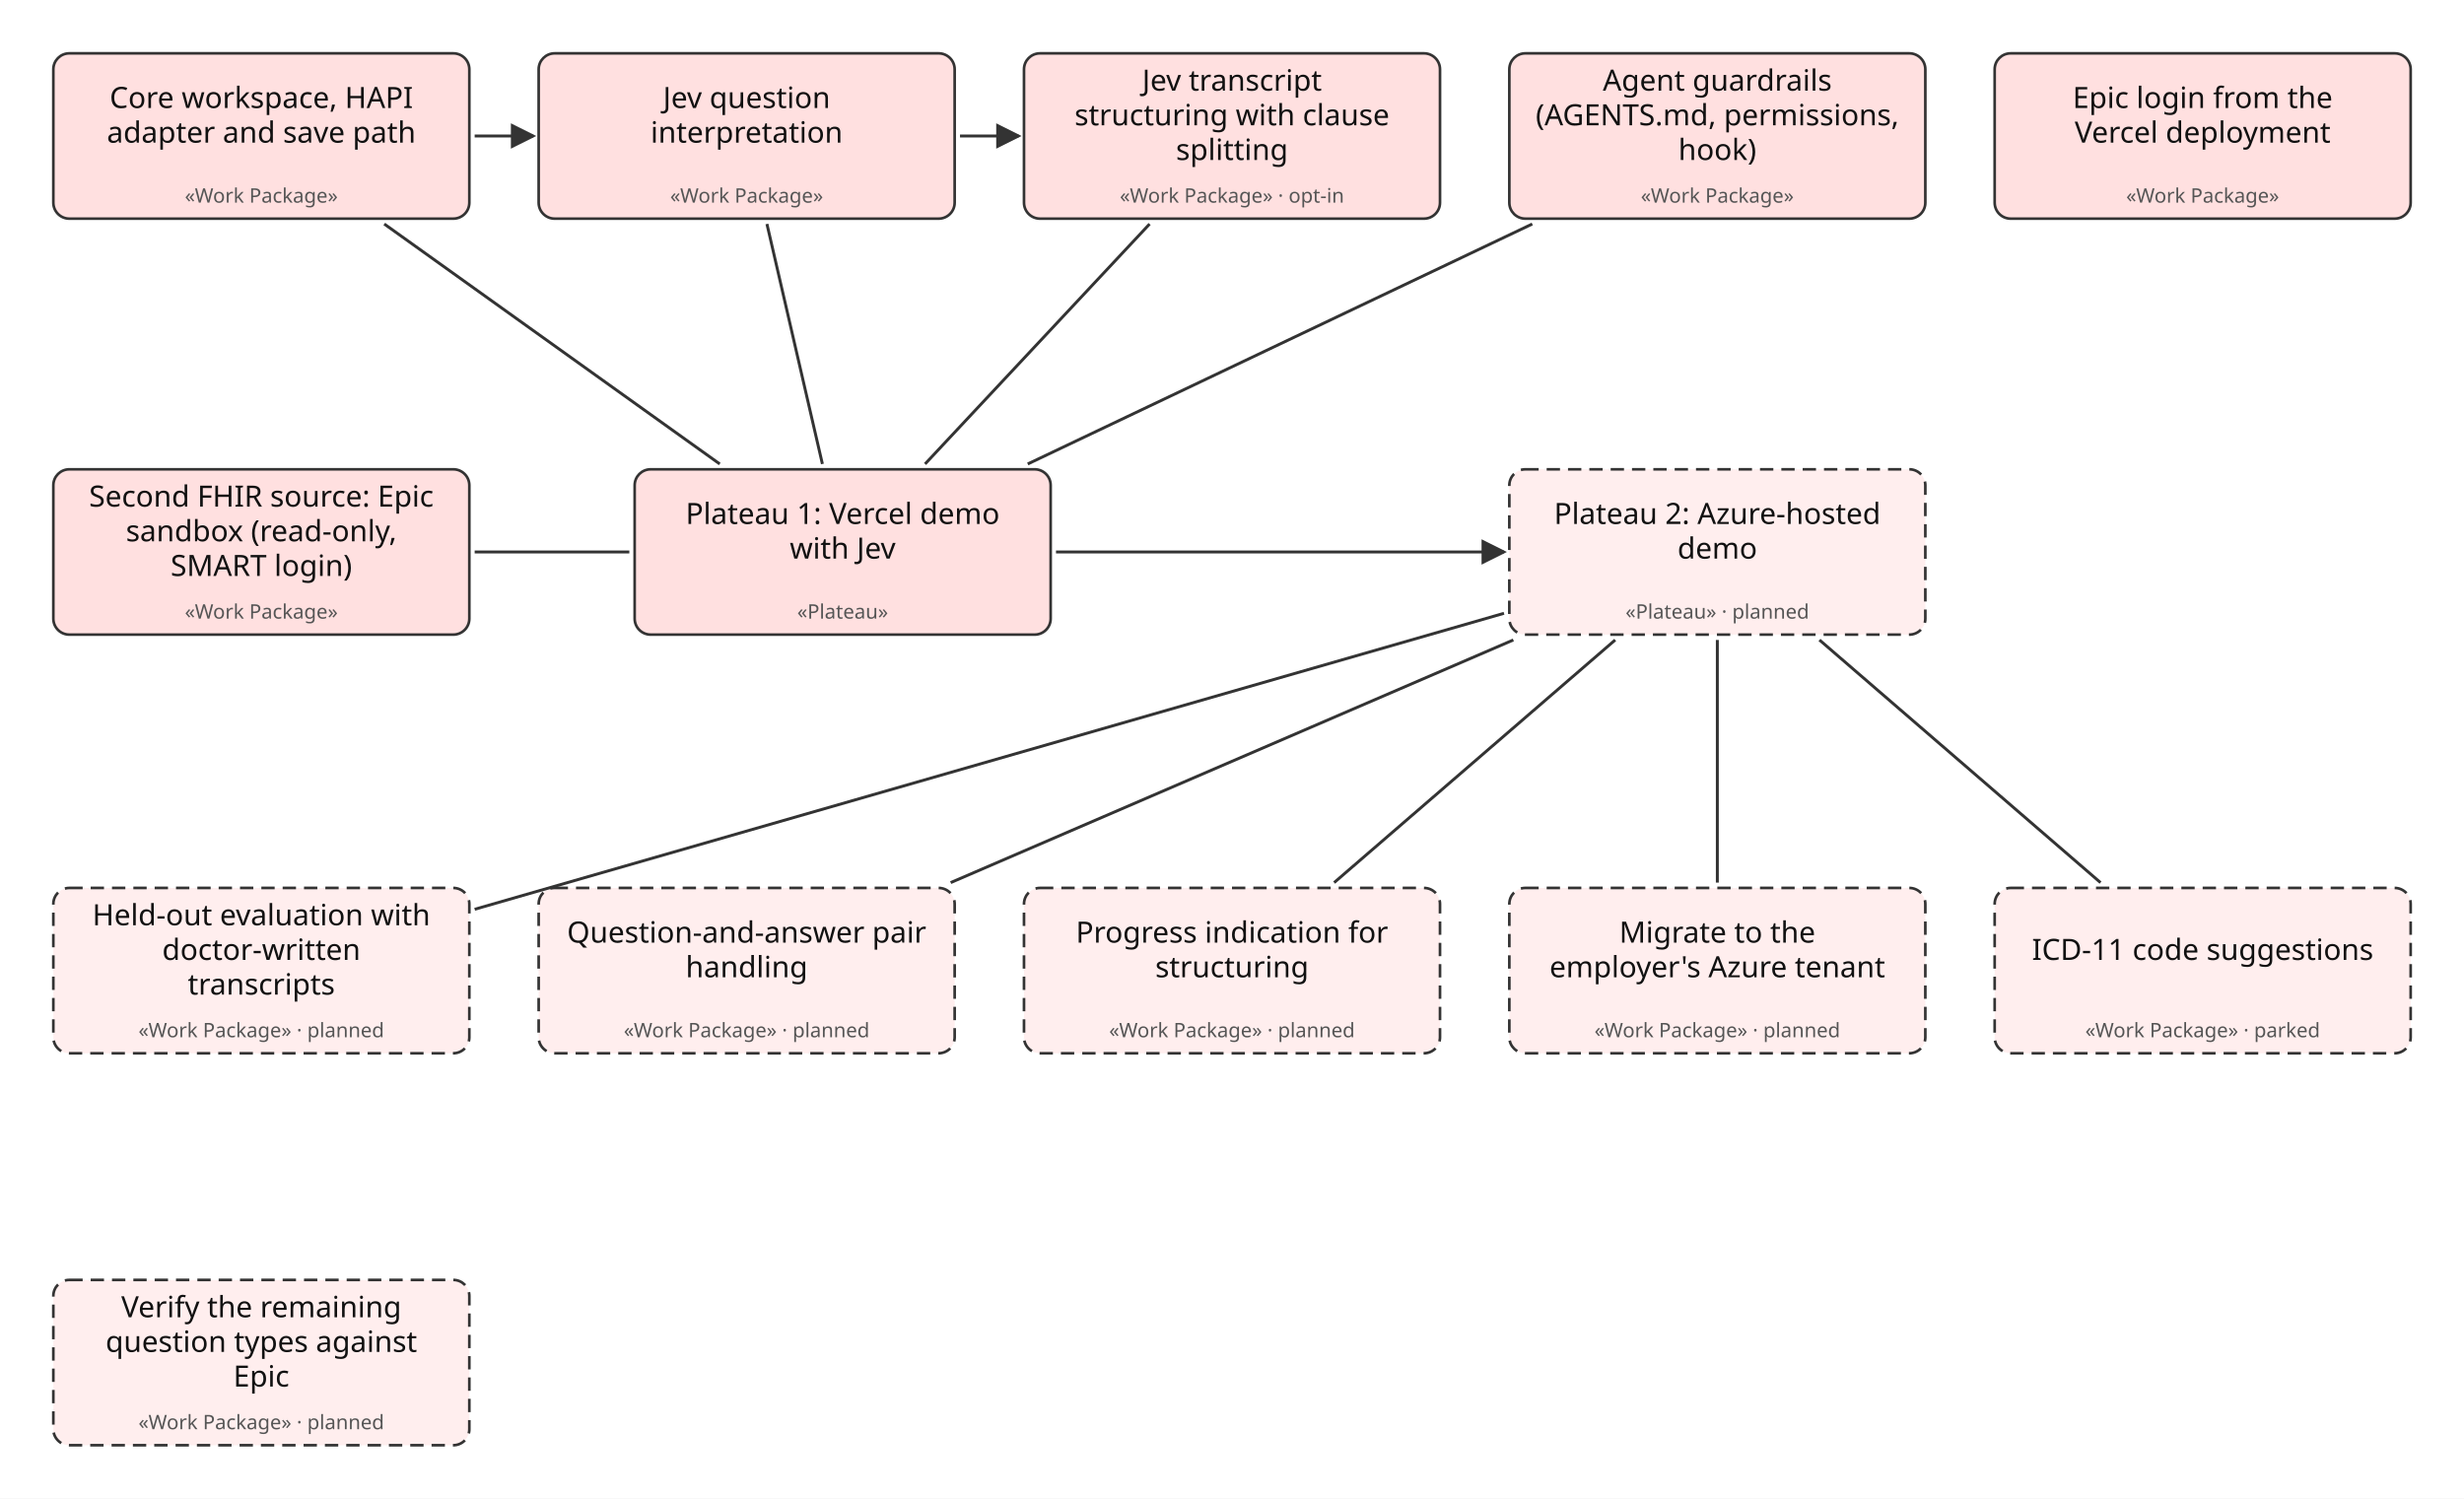
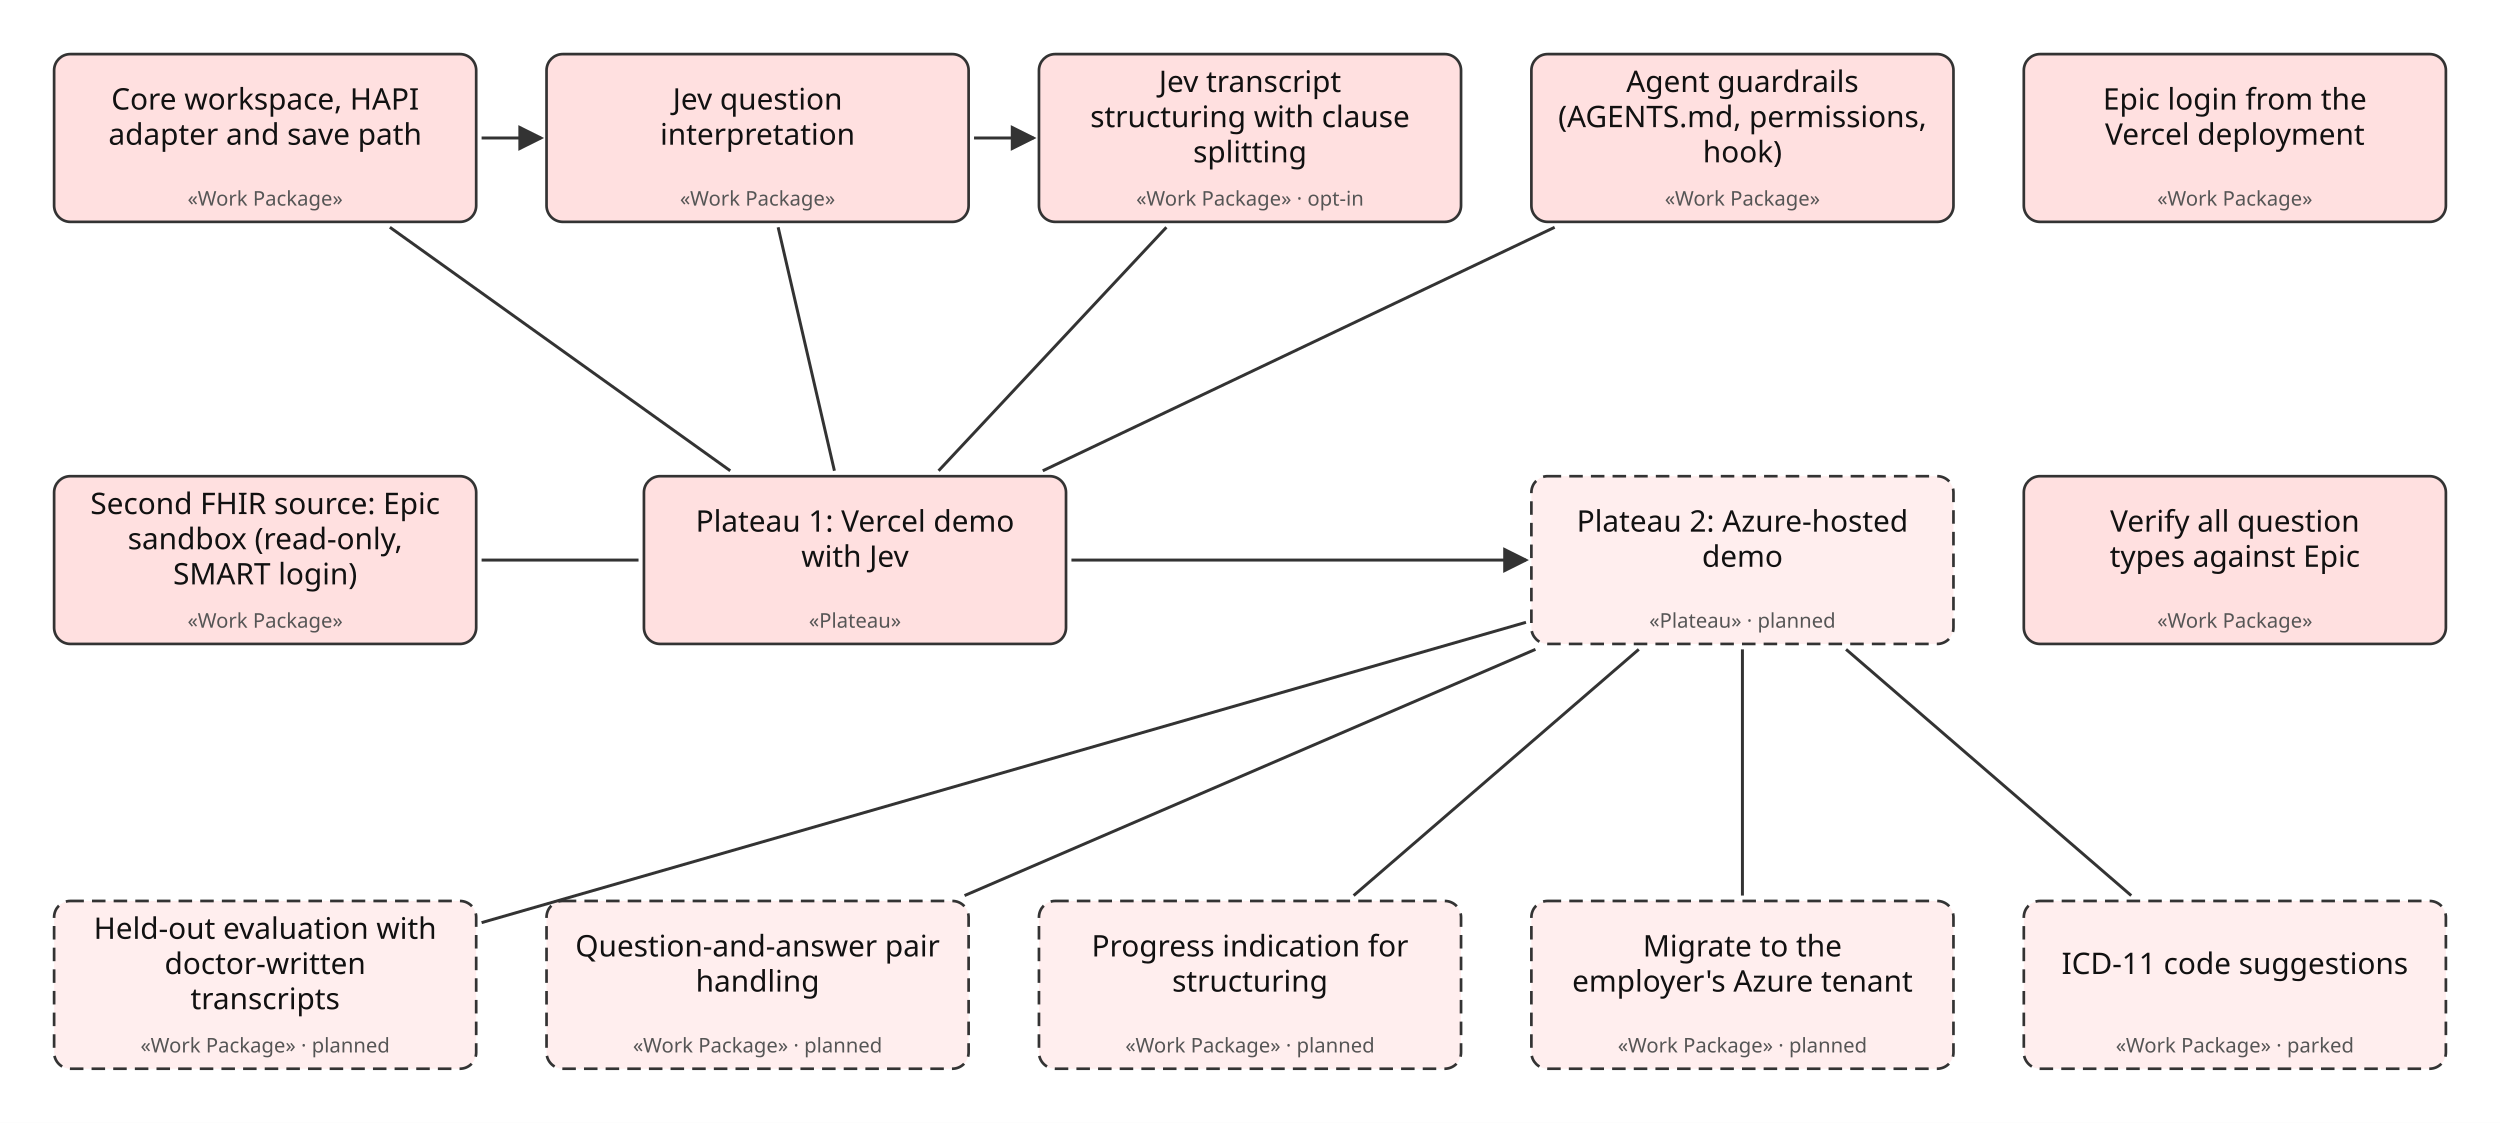
- <svg xmlns="http://www.w3.org/2000/svg" viewBox="0 0 924 562" width="924" height="562" font-family="'Noto Sans','DejaVu Sans',Arial,sans-serif" role="img" aria-label="7 Implementation and migration">
+ <svg xmlns="http://www.w3.org/2000/svg" viewBox="0 0 924 415" width="924" height="415" font-family="'Noto Sans','DejaVu Sans',Arial,sans-serif" role="img" aria-label="7 Implementation and migration">
  <defs>
    <marker id="open" viewBox="0 0 10 10" refX="9" refY="5" markerWidth="9" markerHeight="9" orient="auto-start-reverse">
      <path d="M1 1 L9 5 L1 9" fill="none" stroke="#333" stroke-width="1.3" />
    </marker>
    <marker id="filled" viewBox="0 0 10 10" refX="9" refY="5" markerWidth="9" markerHeight="9" orient="auto-start-reverse">
      <path d="M1 1 L9 5 L1 9 Z" fill="#333" stroke="#333" />
    </marker>
    <marker id="hollow" viewBox="0 0 12 12" refX="11" refY="6" markerWidth="11" markerHeight="11" orient="auto-start-reverse">
      <path d="M1 1 L11 6 L1 11 Z" fill="#fff" stroke="#333" stroke-width="1.2" />
    </marker>
    <marker id="dot" viewBox="0 0 10 10" refX="5" refY="5" markerWidth="7" markerHeight="7">
      <circle cx="5" cy="5" r="3.5" fill="#333" />
    </marker>
    <marker id="diamond" viewBox="0 0 14 10" refX="1" refY="5" markerWidth="13" markerHeight="9" orient="auto-start-reverse">
      <path d="M1 5 L7 1 L13 5 L7 9 Z" fill="#333" stroke="#333" />
    </marker>
  </defs>
  <rect width="100%" height="100%" fill="#fff" />
  <rect x="20" y="20" width="156" height="62" rx="6" fill="#ffe0e0" fill-opacity="1" stroke="#333" stroke-width="1" />
  <text x="98" y="40.5" font-size="11" text-anchor="middle" fill="#111">Core workspace, HAPI</text>
  <text x="98" y="53.5" font-size="11" text-anchor="middle" fill="#111">adapter and save path</text>
  <text x="98" y="76" font-size="7.5" text-anchor="middle" fill="#555">«Work Package»</text>
  <rect x="202" y="20" width="156" height="62" rx="6" fill="#ffe0e0" fill-opacity="1" stroke="#333" stroke-width="1" />
  <text x="280" y="40.5" font-size="11" text-anchor="middle" fill="#111">Jev question</text>
  <text x="280" y="53.5" font-size="11" text-anchor="middle" fill="#111">interpretation</text>
  <text x="280" y="76" font-size="7.5" text-anchor="middle" fill="#555">«Work Package»</text>
  <rect x="384" y="20" width="156" height="62" rx="6" fill="#ffe0e0" fill-opacity="1" stroke="#333" stroke-width="1" />
  <text x="462" y="34" font-size="11" text-anchor="middle" fill="#111">Jev transcript</text>
  <text x="462" y="47" font-size="11" text-anchor="middle" fill="#111">structuring with clause</text>
  <text x="462" y="60" font-size="11" text-anchor="middle" fill="#111">splitting</text>
  <text x="462" y="76" font-size="7.5" text-anchor="middle" fill="#555">«Work Package» · opt-in</text>
  <rect x="566" y="20" width="156" height="62" rx="6" fill="#ffe0e0" fill-opacity="1" stroke="#333" stroke-width="1" />
  <text x="644" y="34" font-size="11" text-anchor="middle" fill="#111">Agent guardrails</text>
  <text x="644" y="47" font-size="11" text-anchor="middle" fill="#111">(AGENTS.md, permissions,</text>
  <text x="644" y="60" font-size="11" text-anchor="middle" fill="#111">hook)</text>
  <text x="644" y="76" font-size="7.5" text-anchor="middle" fill="#555">«Work Package»</text>
  <rect x="238" y="176" width="156" height="62" rx="6" fill="#ffe0e0" fill-opacity="1" stroke="#333" stroke-width="1" />
  <text x="316" y="196.5" font-size="11" text-anchor="middle" fill="#111">Plateau 1: Vercel demo</text>
  <text x="316" y="209.5" font-size="11" text-anchor="middle" fill="#111">with Jev</text>
  <text x="316" y="232" font-size="7.5" text-anchor="middle" fill="#555">«Plateau»</text>
  <rect x="566" y="176" width="156" height="62" rx="6" fill="#ffe0e0" fill-opacity="0.55" stroke="#333" stroke-width="1" stroke-dasharray="5 3" />
  <text x="644" y="196.5" font-size="11" text-anchor="middle" fill="#111">Plateau 2: Azure-hosted</text>
  <text x="644" y="209.5" font-size="11" text-anchor="middle" fill="#111">demo</text>
  <text x="644" y="232" font-size="7.5" text-anchor="middle" fill="#555">«Plateau» · planned</text>
  <rect x="20" y="176" width="156" height="62" rx="6" fill="#ffe0e0" fill-opacity="1" stroke="#333" stroke-width="1" />
  <text x="98" y="190" font-size="11" text-anchor="middle" fill="#111">Second FHIR source: Epic</text>
  <text x="98" y="203" font-size="11" text-anchor="middle" fill="#111">sandbox (read-only,</text>
  <text x="98" y="216" font-size="11" text-anchor="middle" fill="#111">SMART login)</text>
  <text x="98" y="232" font-size="7.5" text-anchor="middle" fill="#555">«Work Package»</text>
-   <rect x="20" y="480" width="156" height="62" rx="6" fill="#ffe0e0" fill-opacity="0.55" stroke="#333" stroke-width="1" stroke-dasharray="5 3" />
-   <text x="98" y="494" font-size="11" text-anchor="middle" fill="#111">Verify the remaining</text>
-   <text x="98" y="507" font-size="11" text-anchor="middle" fill="#111">question types against</text>
-   <text x="98" y="520" font-size="11" text-anchor="middle" fill="#111">Epic</text>
-   <text x="98" y="536" font-size="7.5" text-anchor="middle" fill="#555">«Work Package» · planned</text>
+   <rect x="748" y="176" width="156" height="62" rx="6" fill="#ffe0e0" fill-opacity="1" stroke="#333" stroke-width="1" />
+   <text x="826" y="196.5" font-size="11" text-anchor="middle" fill="#111">Verify all question</text>
+   <text x="826" y="209.5" font-size="11" text-anchor="middle" fill="#111">types against Epic</text>
+   <text x="826" y="232" font-size="7.5" text-anchor="middle" fill="#555">«Work Package»</text>
  <rect x="748" y="20" width="156" height="62" rx="6" fill="#ffe0e0" fill-opacity="1" stroke="#333" stroke-width="1" />
  <text x="826" y="40.5" font-size="11" text-anchor="middle" fill="#111">Epic login from the</text>
  <text x="826" y="53.5" font-size="11" text-anchor="middle" fill="#111">Vercel deployment</text>
  <text x="826" y="76" font-size="7.5" text-anchor="middle" fill="#555">«Work Package»</text>
  <rect x="20" y="333" width="156" height="62" rx="6" fill="#ffe0e0" fill-opacity="0.55" stroke="#333" stroke-width="1" stroke-dasharray="5 3" />
  <text x="98" y="347" font-size="11" text-anchor="middle" fill="#111">Held-out evaluation with</text>
  <text x="98" y="360" font-size="11" text-anchor="middle" fill="#111">doctor-written</text>
  <text x="98" y="373" font-size="11" text-anchor="middle" fill="#111">transcripts</text>
  <text x="98" y="389" font-size="7.5" text-anchor="middle" fill="#555">«Work Package» · planned</text>
  <rect x="202" y="333" width="156" height="62" rx="6" fill="#ffe0e0" fill-opacity="0.55" stroke="#333" stroke-width="1" stroke-dasharray="5 3" />
  <text x="280" y="353.5" font-size="11" text-anchor="middle" fill="#111">Question-and-answer pair</text>
  <text x="280" y="366.5" font-size="11" text-anchor="middle" fill="#111">handling</text>
  <text x="280" y="389" font-size="7.5" text-anchor="middle" fill="#555">«Work Package» · planned</text>
  <rect x="384" y="333" width="156" height="62" rx="6" fill="#ffe0e0" fill-opacity="0.55" stroke="#333" stroke-width="1" stroke-dasharray="5 3" />
  <text x="462" y="353.5" font-size="11" text-anchor="middle" fill="#111">Progress indication for</text>
  <text x="462" y="366.5" font-size="11" text-anchor="middle" fill="#111">structuring</text>
  <text x="462" y="389" font-size="7.5" text-anchor="middle" fill="#555">«Work Package» · planned</text>
  <rect x="566" y="333" width="156" height="62" rx="6" fill="#ffe0e0" fill-opacity="0.55" stroke="#333" stroke-width="1" stroke-dasharray="5 3" />
  <text x="644" y="353.5" font-size="11" text-anchor="middle" fill="#111">Migrate to the</text>
  <text x="644" y="366.5" font-size="11" text-anchor="middle" fill="#111">employer's Azure tenant</text>
  <text x="644" y="389" font-size="7.5" text-anchor="middle" fill="#555">«Work Package» · planned</text>
  <rect x="748" y="333" width="156" height="62" rx="6" fill="#ffe0e0" fill-opacity="0.55" stroke="#333" stroke-width="1" stroke-dasharray="5 3" />
  <text x="826" y="360" font-size="11" text-anchor="middle" fill="#111">ICD-11 code suggestions</text>
  <text x="826" y="389" font-size="7.5" text-anchor="middle" fill="#555">«Work Package» · parked</text>
  <line x1="178.0" y1="51.0" x2="200.0" y2="51.0" stroke="#333" stroke-width="1.1" marker-end="url(#filled)" />
  <line x1="360.0" y1="51.0" x2="382.0" y2="51.0" stroke="#333" stroke-width="1.1" marker-end="url(#filled)" />
  <line x1="178.0" y1="207.0" x2="236.0" y2="207.0" stroke="#333" stroke-width="1.1" />
  <line x1="144.1" y1="84.0" x2="269.9" y2="174.0" stroke="#333" stroke-width="1.1" />
  <line x1="287.6" y1="84.0" x2="308.4" y2="174.0" stroke="#333" stroke-width="1.1" />
  <line x1="431.1" y1="84.0" x2="346.9" y2="174.0" stroke="#333" stroke-width="1.1" />
  <line x1="574.6" y1="84.0" x2="385.4" y2="174.0" stroke="#333" stroke-width="1.1" />
  <line x1="396.0" y1="207.0" x2="564.0" y2="207.0" stroke="#333" stroke-width="1.1" marker-end="url(#filled)" />
  <line x1="178.0" y1="341.0" x2="564.0" y2="230.0" stroke="#333" stroke-width="1.1" />
  <line x1="356.5" y1="331.0" x2="567.5" y2="240.0" stroke="#333" stroke-width="1.1" />
  <line x1="500.3" y1="331.0" x2="605.7" y2="240.0" stroke="#333" stroke-width="1.1" />
  <line x1="644.0" y1="331.0" x2="644.0" y2="240.0" stroke="#333" stroke-width="1.1" />
  <line x1="787.7" y1="331.0" x2="682.3" y2="240.0" stroke="#333" stroke-width="1.1" />
</svg>
